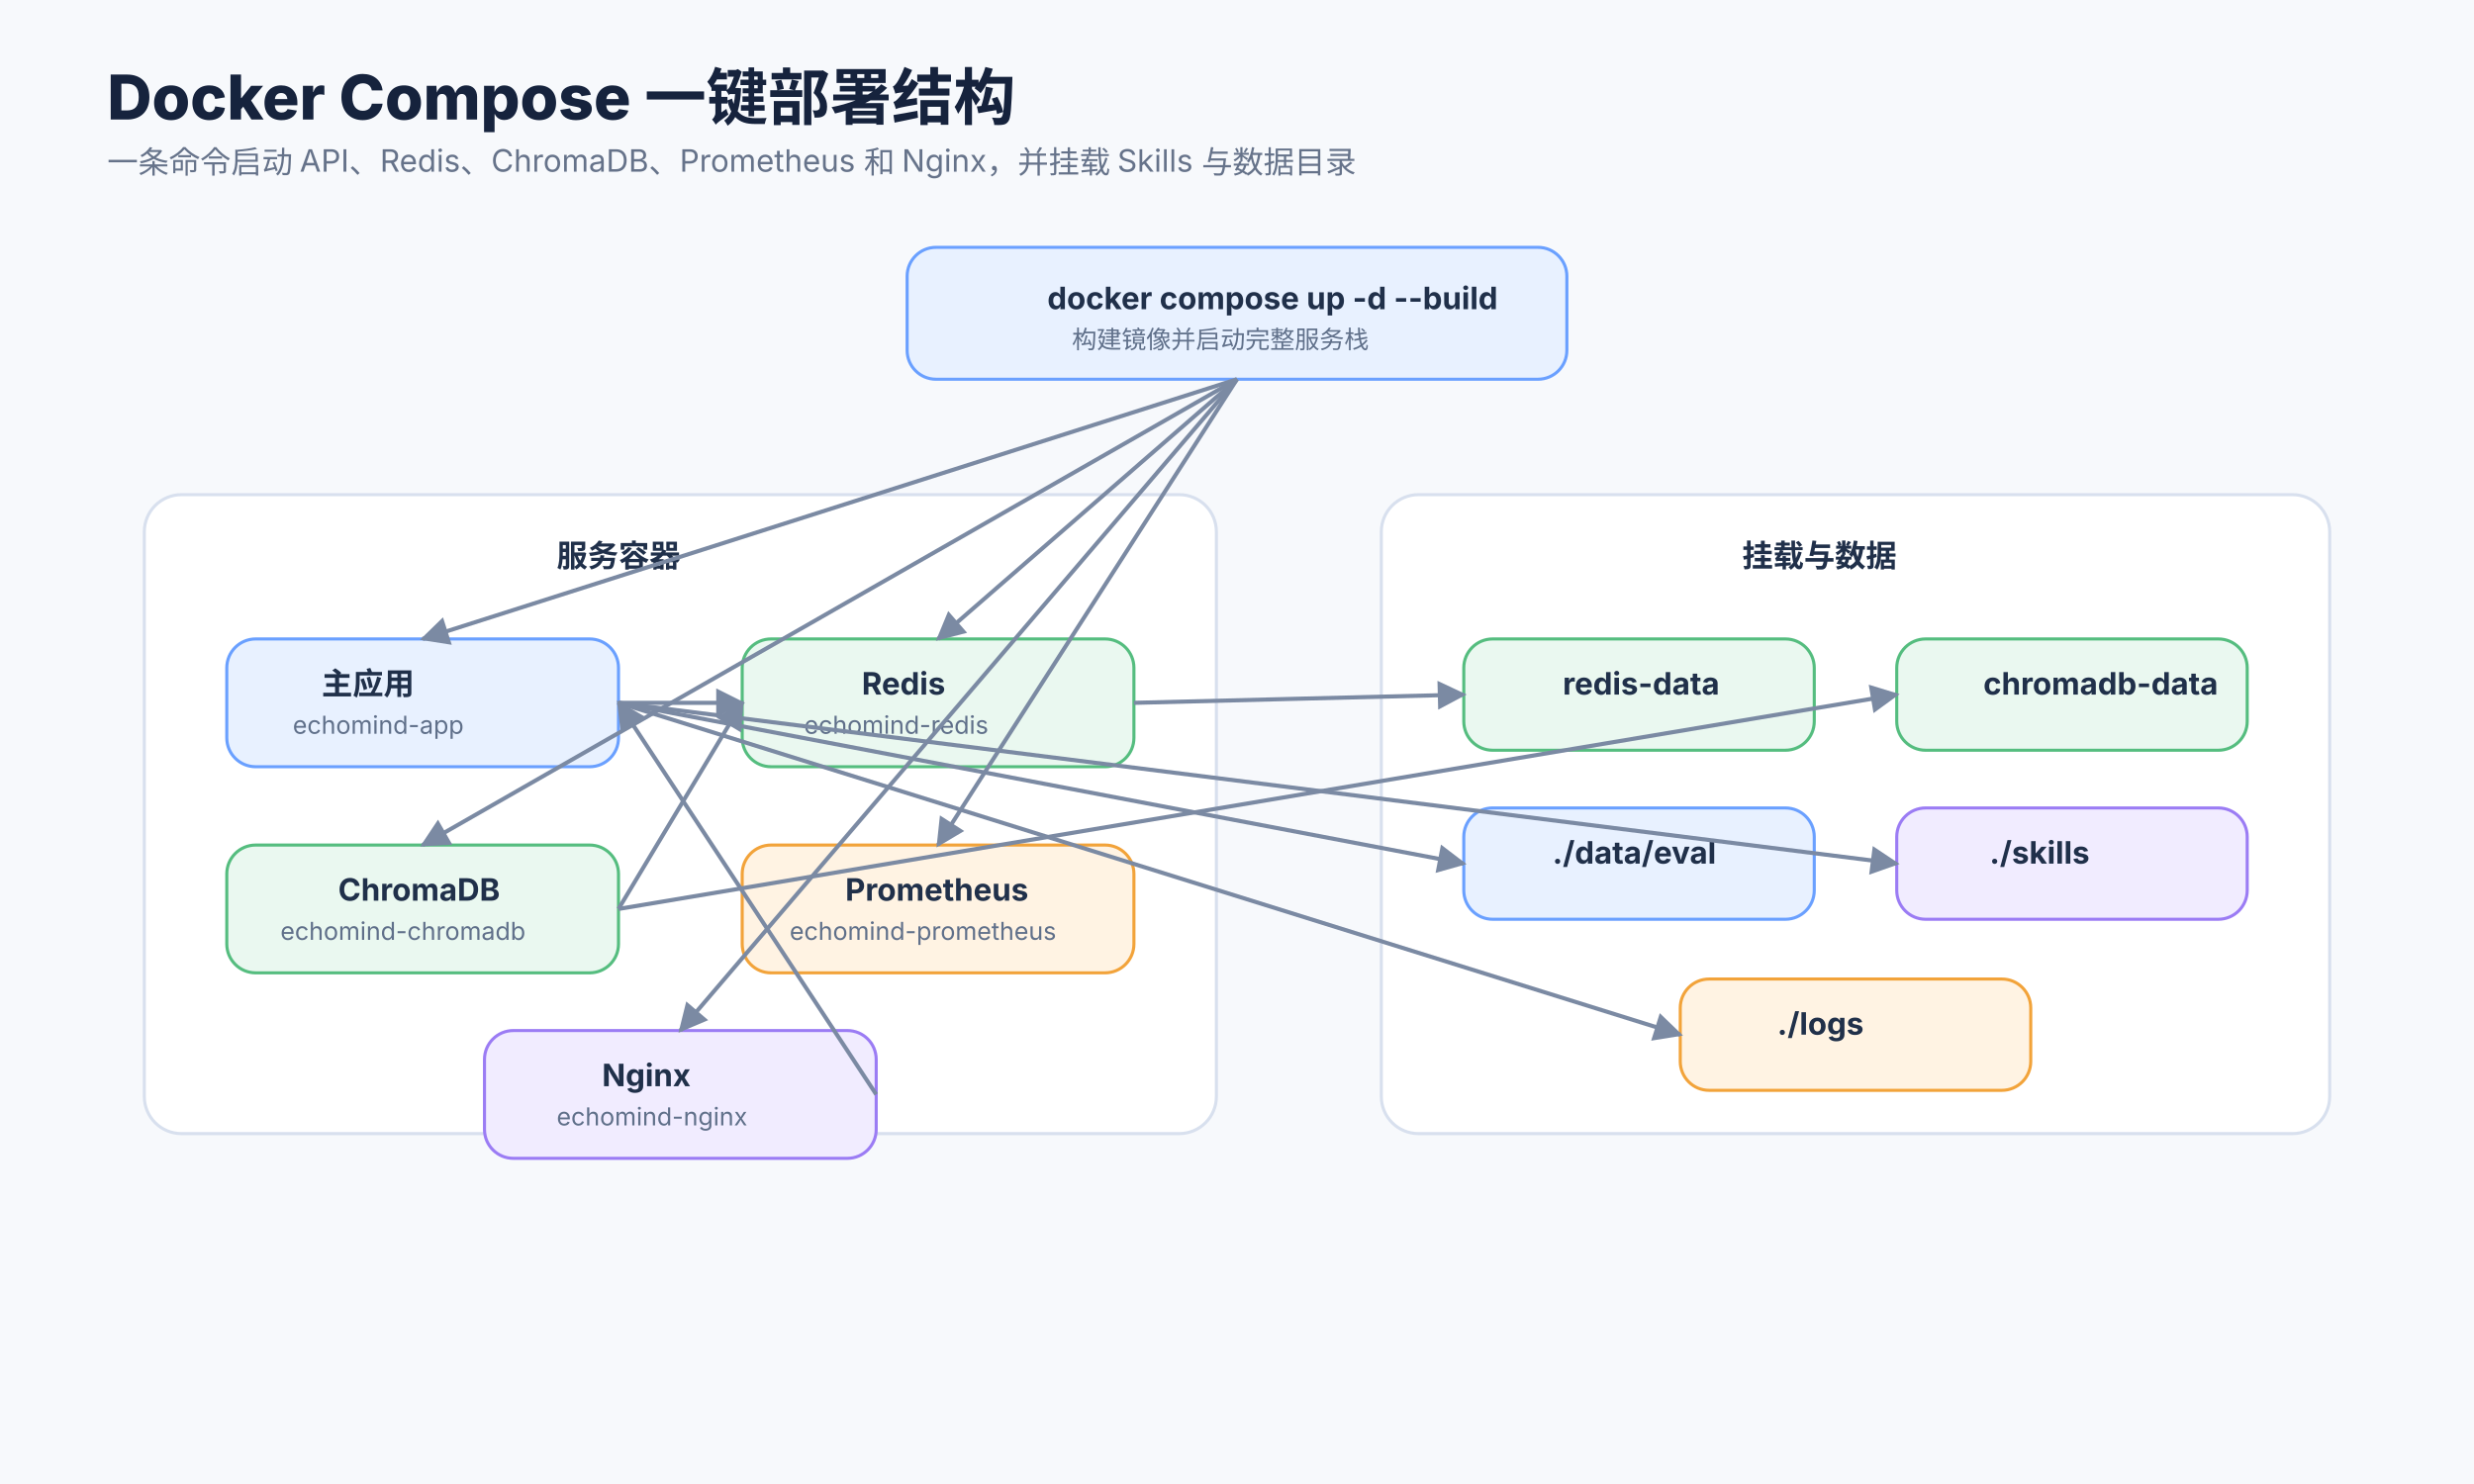
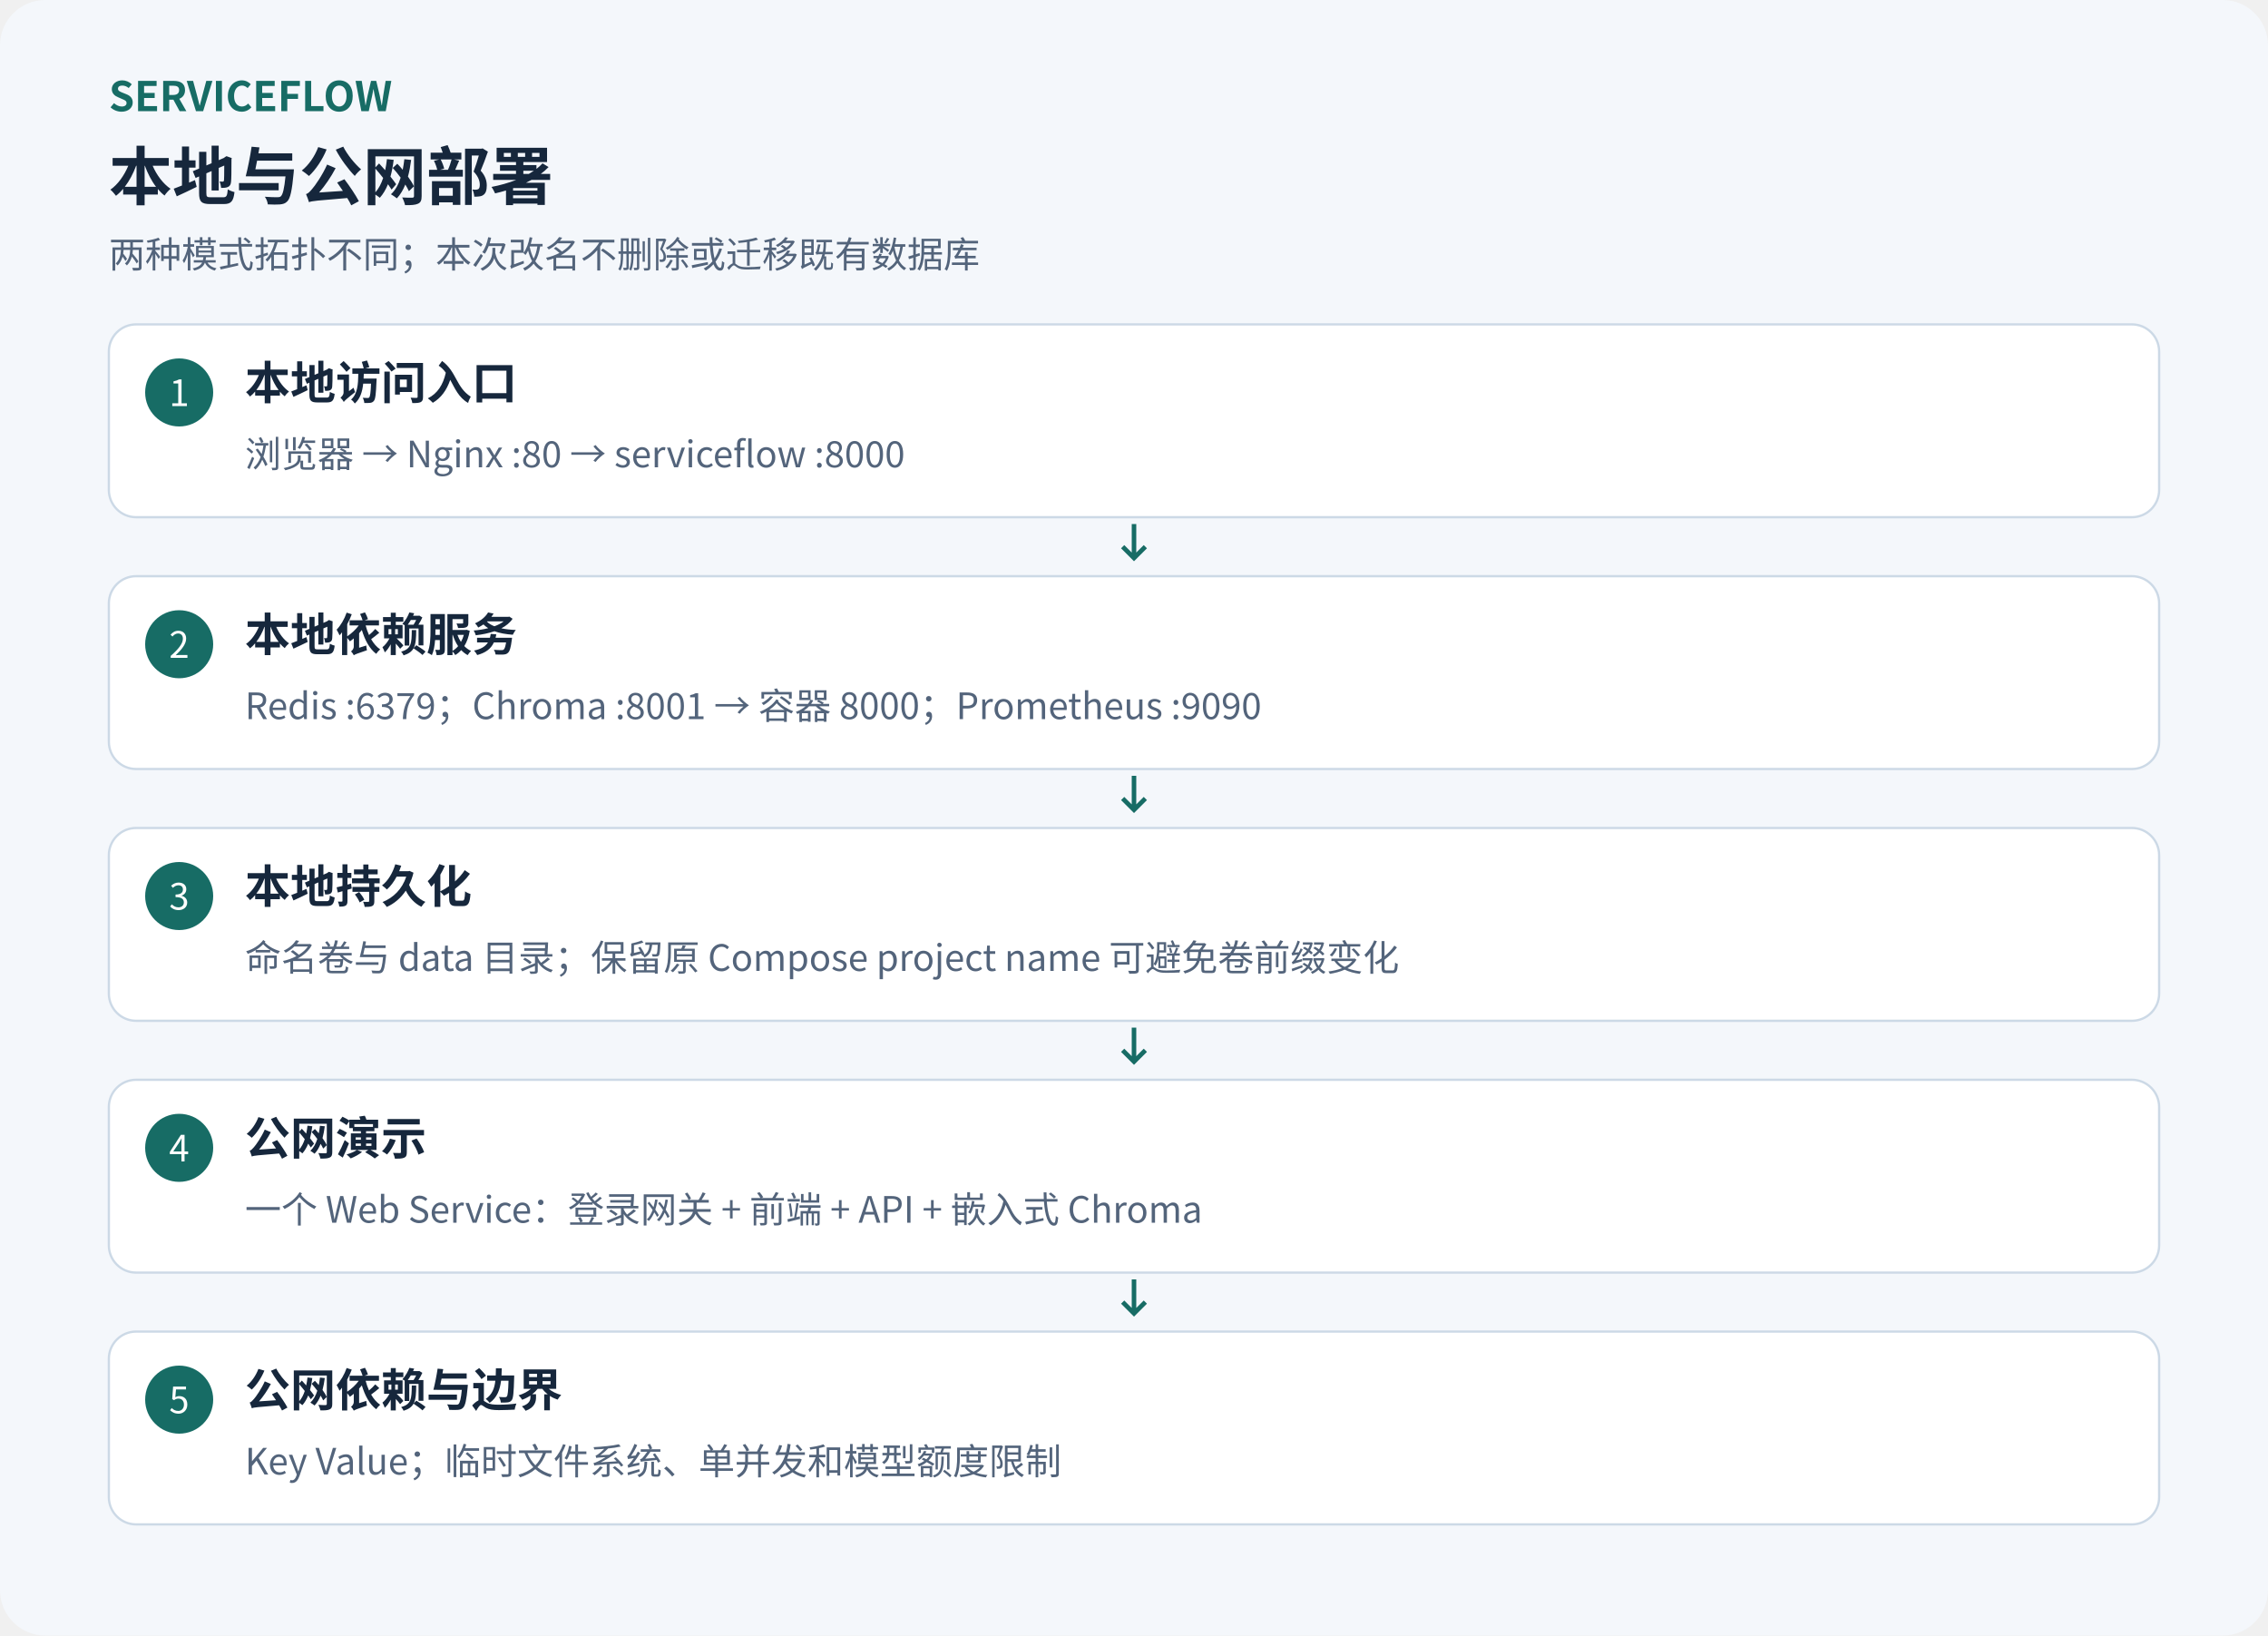
- <svg xmlns="http://www.w3.org/2000/svg" width="1200" height="720" viewBox="0 0 1200 720">
-   <defs>
-     <style>
-       .bg { fill: #f7f9fc; }
-       .title { font: 800 30px -apple-system, BlinkMacSystemFont, "PingFang SC", "Microsoft YaHei", sans-serif; fill: #16233d; }
-       .subtitle { font: 400 15px -apple-system, BlinkMacSystemFont, "PingFang SC", "Microsoft YaHei", sans-serif; fill: #66738a; }
-       .panel { fill: #ffffff; stroke: #d8e0ee; stroke-width: 1.5; rx: 18; }
-       .box { fill: #ffffff; stroke: #cfd8e8; stroke-width: 1.5; rx: 14; }
-       .blue { fill: #e8f1ff; stroke: #6aa0ff; }
-       .green { fill: #eaf8f0; stroke: #55bd7f; }
-       .orange { fill: #fff3e3; stroke: #f2a33a; }
-       .purple { fill: #f1ecff; stroke: #9b7cf4; }
-       .label { font: 700 15px -apple-system, BlinkMacSystemFont, "PingFang SC", "Microsoft YaHei", sans-serif; fill: #20304a; }
-       .small { font: 400 12px -apple-system, BlinkMacSystemFont, "PingFang SC", "Microsoft YaHei", sans-serif; fill: #60708a; }
-       .arrow { stroke: #7b8aa3; stroke-width: 2; fill: none; marker-end: url(#arrow); }
-     </style>
-     <marker id="arrow" viewBox="0 0 10 10" refX="9" refY="5" markerWidth="7" markerHeight="7" orient="auto-start-reverse">
-       <path d="M 0 0 L 10 5 L 0 10 z" fill="#7b8aa3" />
-     </marker>
-   </defs>
-   <rect class="bg" width="1200" height="720" />
-   <text class="title" x="52" y="58">Docker Compose 一键部署结构</text>
-   <text class="subtitle" x="52" y="84">一条命令启动 API、Redis、ChromaDB、Prometheus 和 Nginx，并挂载 Skills 与数据目录</text>
-   <rect class="box blue" x="440" y="120" width="320" height="64" />
-   <text class="label" x="508" y="150">docker compose up -d --build</text>
-   <text class="small" x="520" y="169">构建镜像并启动完整服务栈</text>
-   <rect class="panel" x="70" y="240" width="520" height="310" />
-   <text class="label" x="270" y="275">服务容器</text>
-   <rect class="box blue" x="110" y="310" width="190" height="62" />
-   <text class="label" x="156" y="337">主应用</text>
-   <text class="small" x="142" y="356">echomind-app</text>
-   <rect class="box green" x="360" y="310" width="190" height="62" />
-   <text class="label" x="418" y="337">Redis</text>
-   <text class="small" x="390" y="356">echomind-redis</text>
-   <rect class="box green" x="110" y="410" width="190" height="62" />
-   <text class="label" x="164" y="437">ChromaDB</text>
-   <text class="small" x="136" y="456">echomind-chromadb</text>
-   <rect class="box orange" x="360" y="410" width="190" height="62" />
-   <text class="label" x="410" y="437">Prometheus</text>
-   <text class="small" x="383" y="456">echomind-prometheus</text>
-   <rect class="box purple" x="235" y="500" width="190" height="62" />
-   <text class="label" x="292" y="527">Nginx</text>
-   <text class="small" x="270" y="546">echomind-nginx</text>
-   <rect class="panel" x="670" y="240" width="460" height="310" />
-   <text class="label" x="845" y="275">挂载与数据</text>
-   <rect class="box green" x="710" y="310" width="170" height="54" />
-   <text class="label" x="758" y="337">redis-data</text>
-   <rect class="box green" x="920" y="310" width="170" height="54" />
-   <text class="label" x="962" y="337">chromadb-data</text>
-   <rect class="box blue" x="710" y="392" width="170" height="54" />
-   <text class="label" x="753" y="419">./data/eval</text>
-   <rect class="box purple" x="920" y="392" width="170" height="54" />
-   <text class="label" x="965" y="419">./skills</text>
-   <rect class="box orange" x="815" y="475" width="170" height="54" />
-   <text class="label" x="862" y="502">./logs</text>
-   <path class="arrow" d="M600 184 L205 310" />
-   <path class="arrow" d="M600 184 L455 310" />
-   <path class="arrow" d="M600 184 L205 410" />
-   <path class="arrow" d="M600 184 L455 410" />
-   <path class="arrow" d="M600 184 L330 500" />
-   <path class="arrow" d="M300 341 L360 341" />
-   <path class="arrow" d="M300 441 L360 341" />
-   <path class="arrow" d="M425 531 L300 341" />
-   <path class="arrow" d="M550 341 L710 337" />
-   <path class="arrow" d="M300 441 L920 337" />
-   <path class="arrow" d="M300 341 L710 419" />
-   <path class="arrow" d="M300 341 L920 419" />
-   <path class="arrow" d="M300 341 L815 502" />
+ <svg xmlns="http://www.w3.org/2000/svg" width="1000" height="721" viewBox="0 0 1000 721" role="img" aria-labelledby="title desc">
+   <rect width="1000" height="721" rx="20" fill="#f4f7fb" />
+   <g font-family="Microsoft YaHei, Noto Sans CJK SC, sans-serif">
+     <text x="48" y="49" fill="#176c65" font-size="18" font-weight="700">SERVICEFLOW</text>
+     <text x="48" y="88" fill="#16273c" font-size="28" font-weight="700">本地与公网部署</text>
+     <text x="48" y="118" fill="#53647b" font-size="16">两种模式拓扑不同；本次改名不删除或迁移既有数据库</text>
+     <rect x="48" y="143" width="904" height="85" rx="12" fill="white" stroke="#ccd9e6" />
+     <circle cx="79" cy="173" r="15" fill="#176c65" />
+     <text x="79" y="179" fill="white" text-anchor="middle" font-size="16">1</text>
+     <text x="108" y="176" font-size="20" font-weight="600" fill="#16273c">本地访问入口</text>
+     <text x="108" y="206" font-size="16" fill="#53647b">浏览器 → Nginx :80 → serviceflow :8000</text>
+     <path d="M500 231 v15 m-5 -5 5 5 5 -5" fill="none" stroke="#176c65" stroke-width="2" />
+     <rect x="48" y="254" width="904" height="85" rx="12" fill="white" stroke="#ccd9e6" />
+     <circle cx="79" cy="284" r="15" fill="#176c65" />
+     <text x="79" y="290" fill="white" text-anchor="middle" font-size="16">2</text>
+     <text x="108" y="287" font-size="20" font-weight="600" fill="#16273c">本地依赖服务</text>
+     <text x="108" y="317" font-size="16" fill="#53647b">Redis :6379；Chroma :8001 → 容器 8000；Prometheus :9090</text>
+     <path d="M500 342 v15 m-5 -5 5 5 5 -5" fill="none" stroke="#176c65" stroke-width="2" />
+     <rect x="48" y="365" width="904" height="85" rx="12" fill="white" stroke="#ccd9e6" />
+     <circle cx="79" cy="395" r="15" fill="#176c65" />
+     <text x="79" y="401" fill="white" text-anchor="middle" font-size="16">3</text>
+     <text x="108" y="398" font-size="20" font-weight="600" fill="#16273c">本地持久化</text>
+     <text x="108" y="428" font-size="16" fill="#53647b">命名卷与 data 目录；保留原 Compose project name 可避免卷前缀变化</text>
+     <path d="M500 453 v15 m-5 -5 5 5 5 -5" fill="none" stroke="#176c65" stroke-width="2" />
+     <rect x="48" y="476" width="904" height="85" rx="12" fill="white" stroke="#ccd9e6" />
+     <circle cx="79" cy="506" r="15" fill="#176c65" />
+     <text x="79" y="512" fill="white" text-anchor="middle" font-size="16">4</text>
+     <text x="108" y="509" font-size="20" font-weight="600" fill="#16273c">公网演示</text>
+     <text x="108" y="539" font-size="16" fill="#53647b">一个 Web Service：登录网关 + 前端 + API + 嵌入式 Chroma</text>
+     <path d="M500 564 v15 m-5 -5 5 5 5 -5" fill="none" stroke="#176c65" stroke-width="2" />
+     <rect x="48" y="587" width="904" height="85" rx="12" fill="white" stroke="#ccd9e6" />
+     <circle cx="79" cy="617" r="15" fill="#176c65" />
+     <text x="79" y="623" fill="white" text-anchor="middle" font-size="16">5</text>
+     <text x="108" y="620" font-size="20" font-weight="600" fill="#16273c">公网依赖与边界</text>
+     <text x="108" y="650" font-size="16" fill="#53647b">Key Value；临时文件系统、单并发和模型额度限制</text>
+   </g>
</svg>
